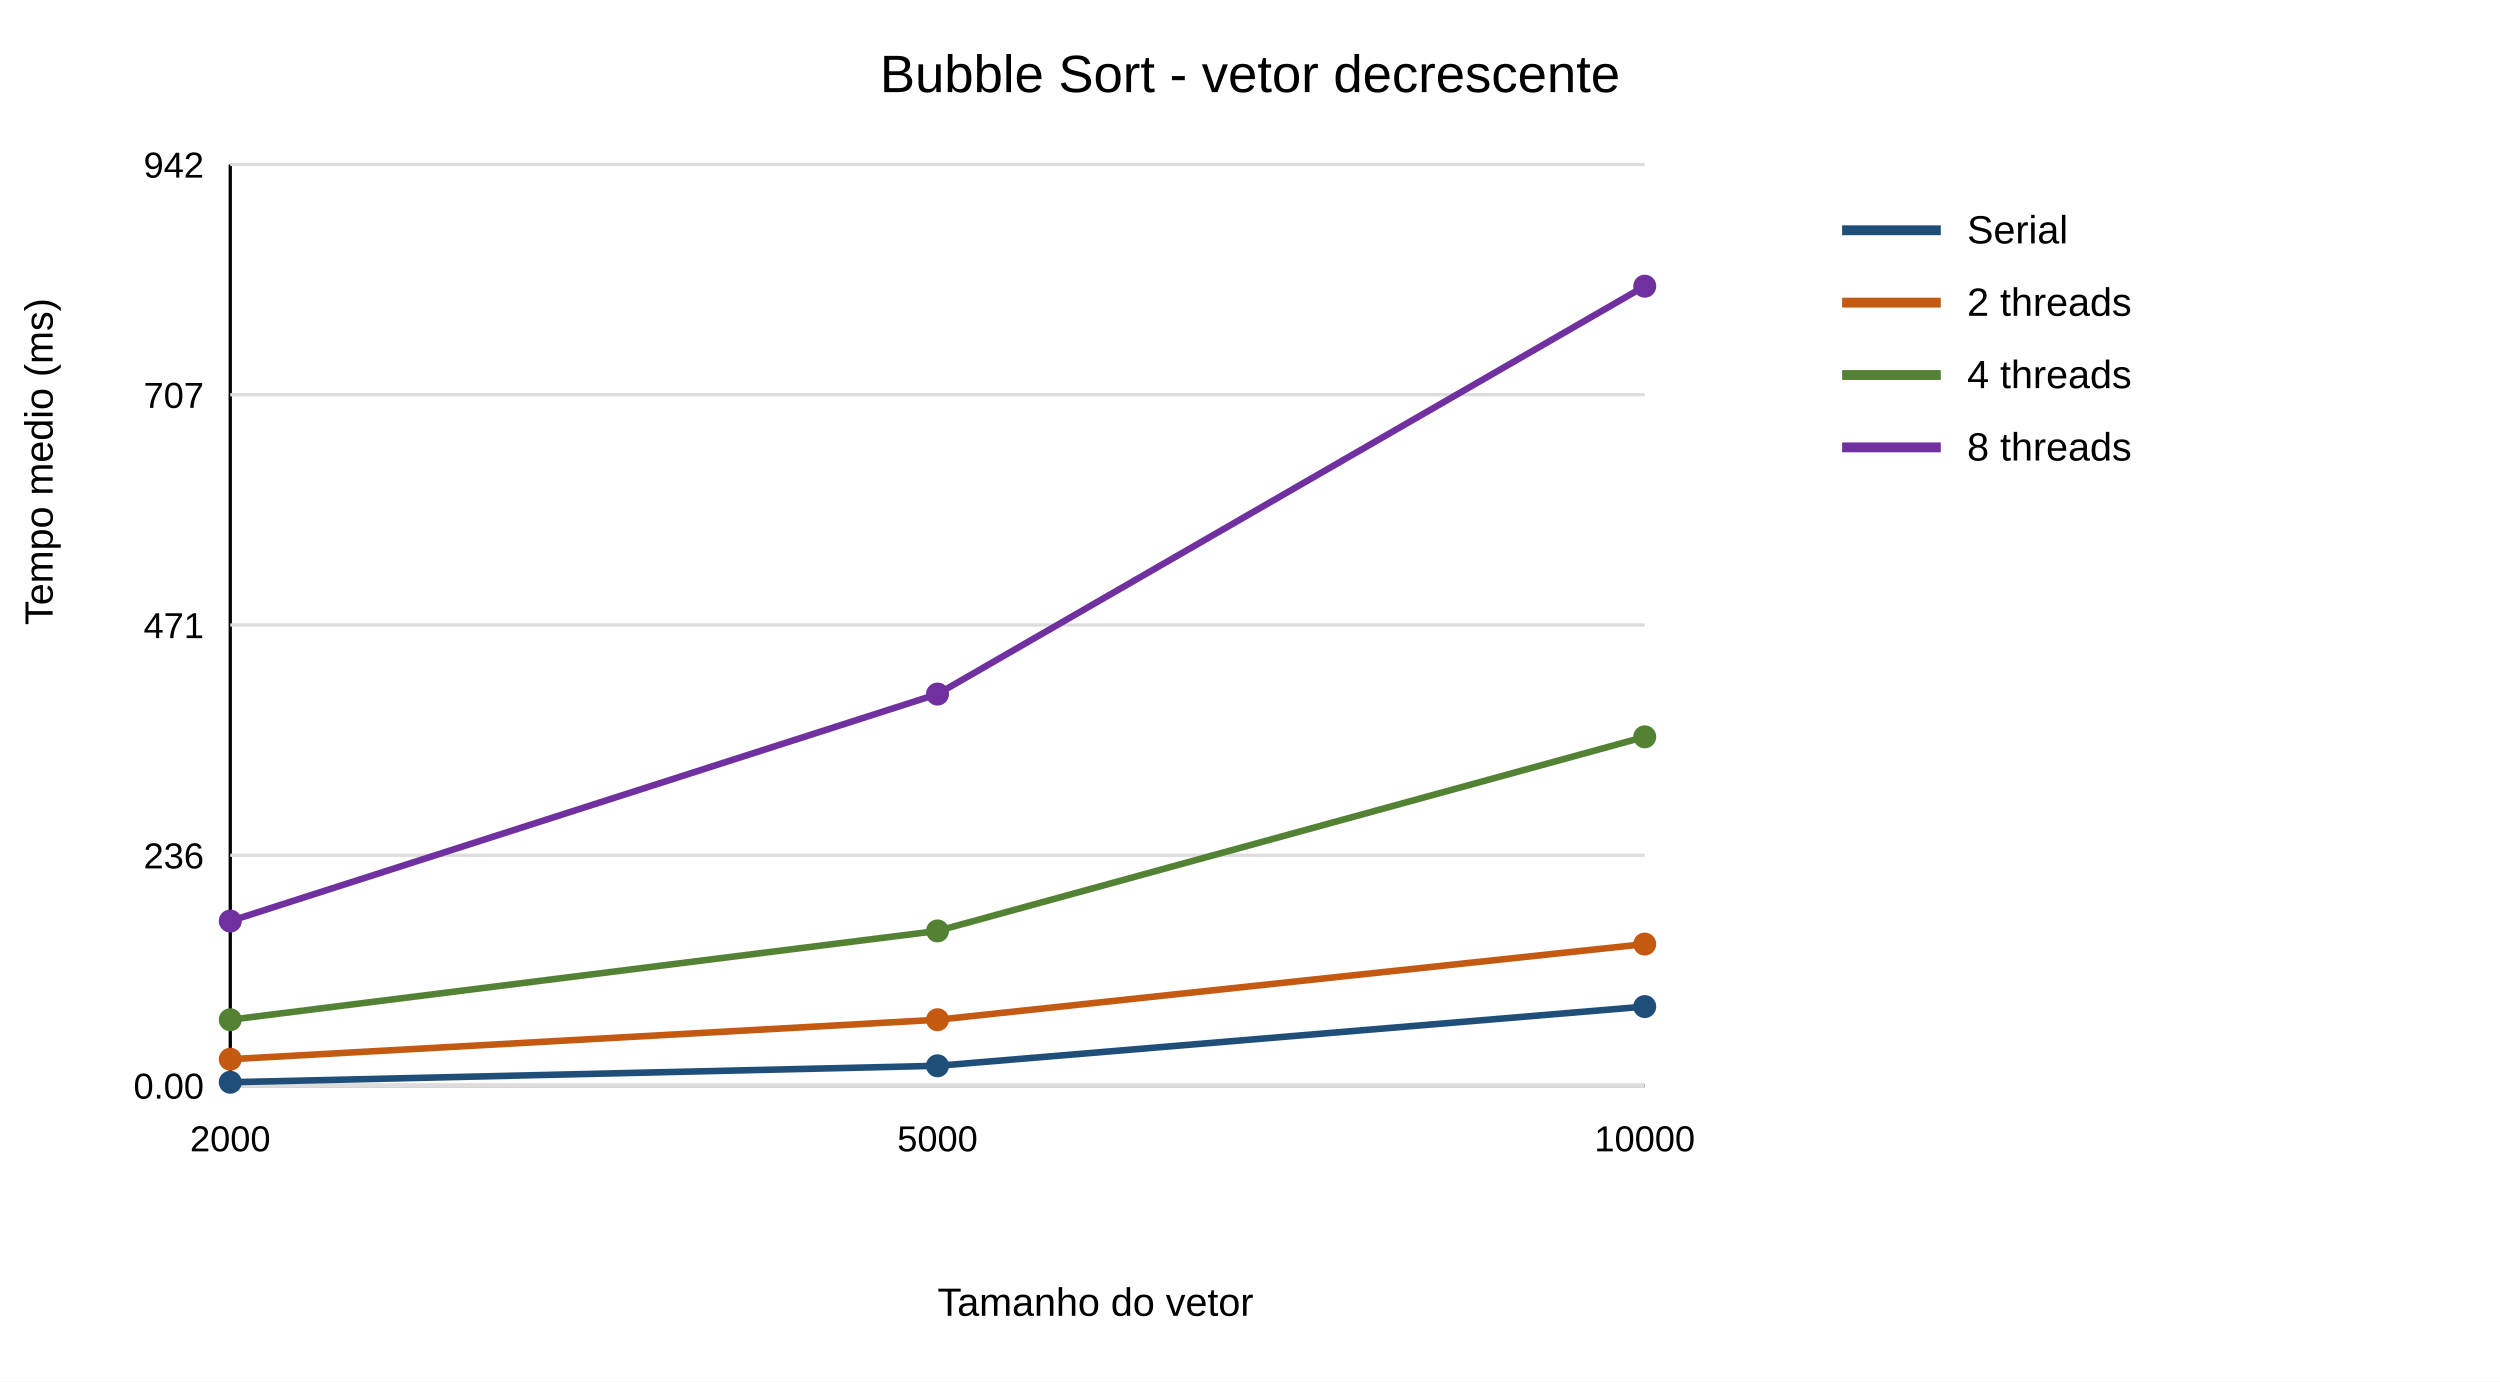
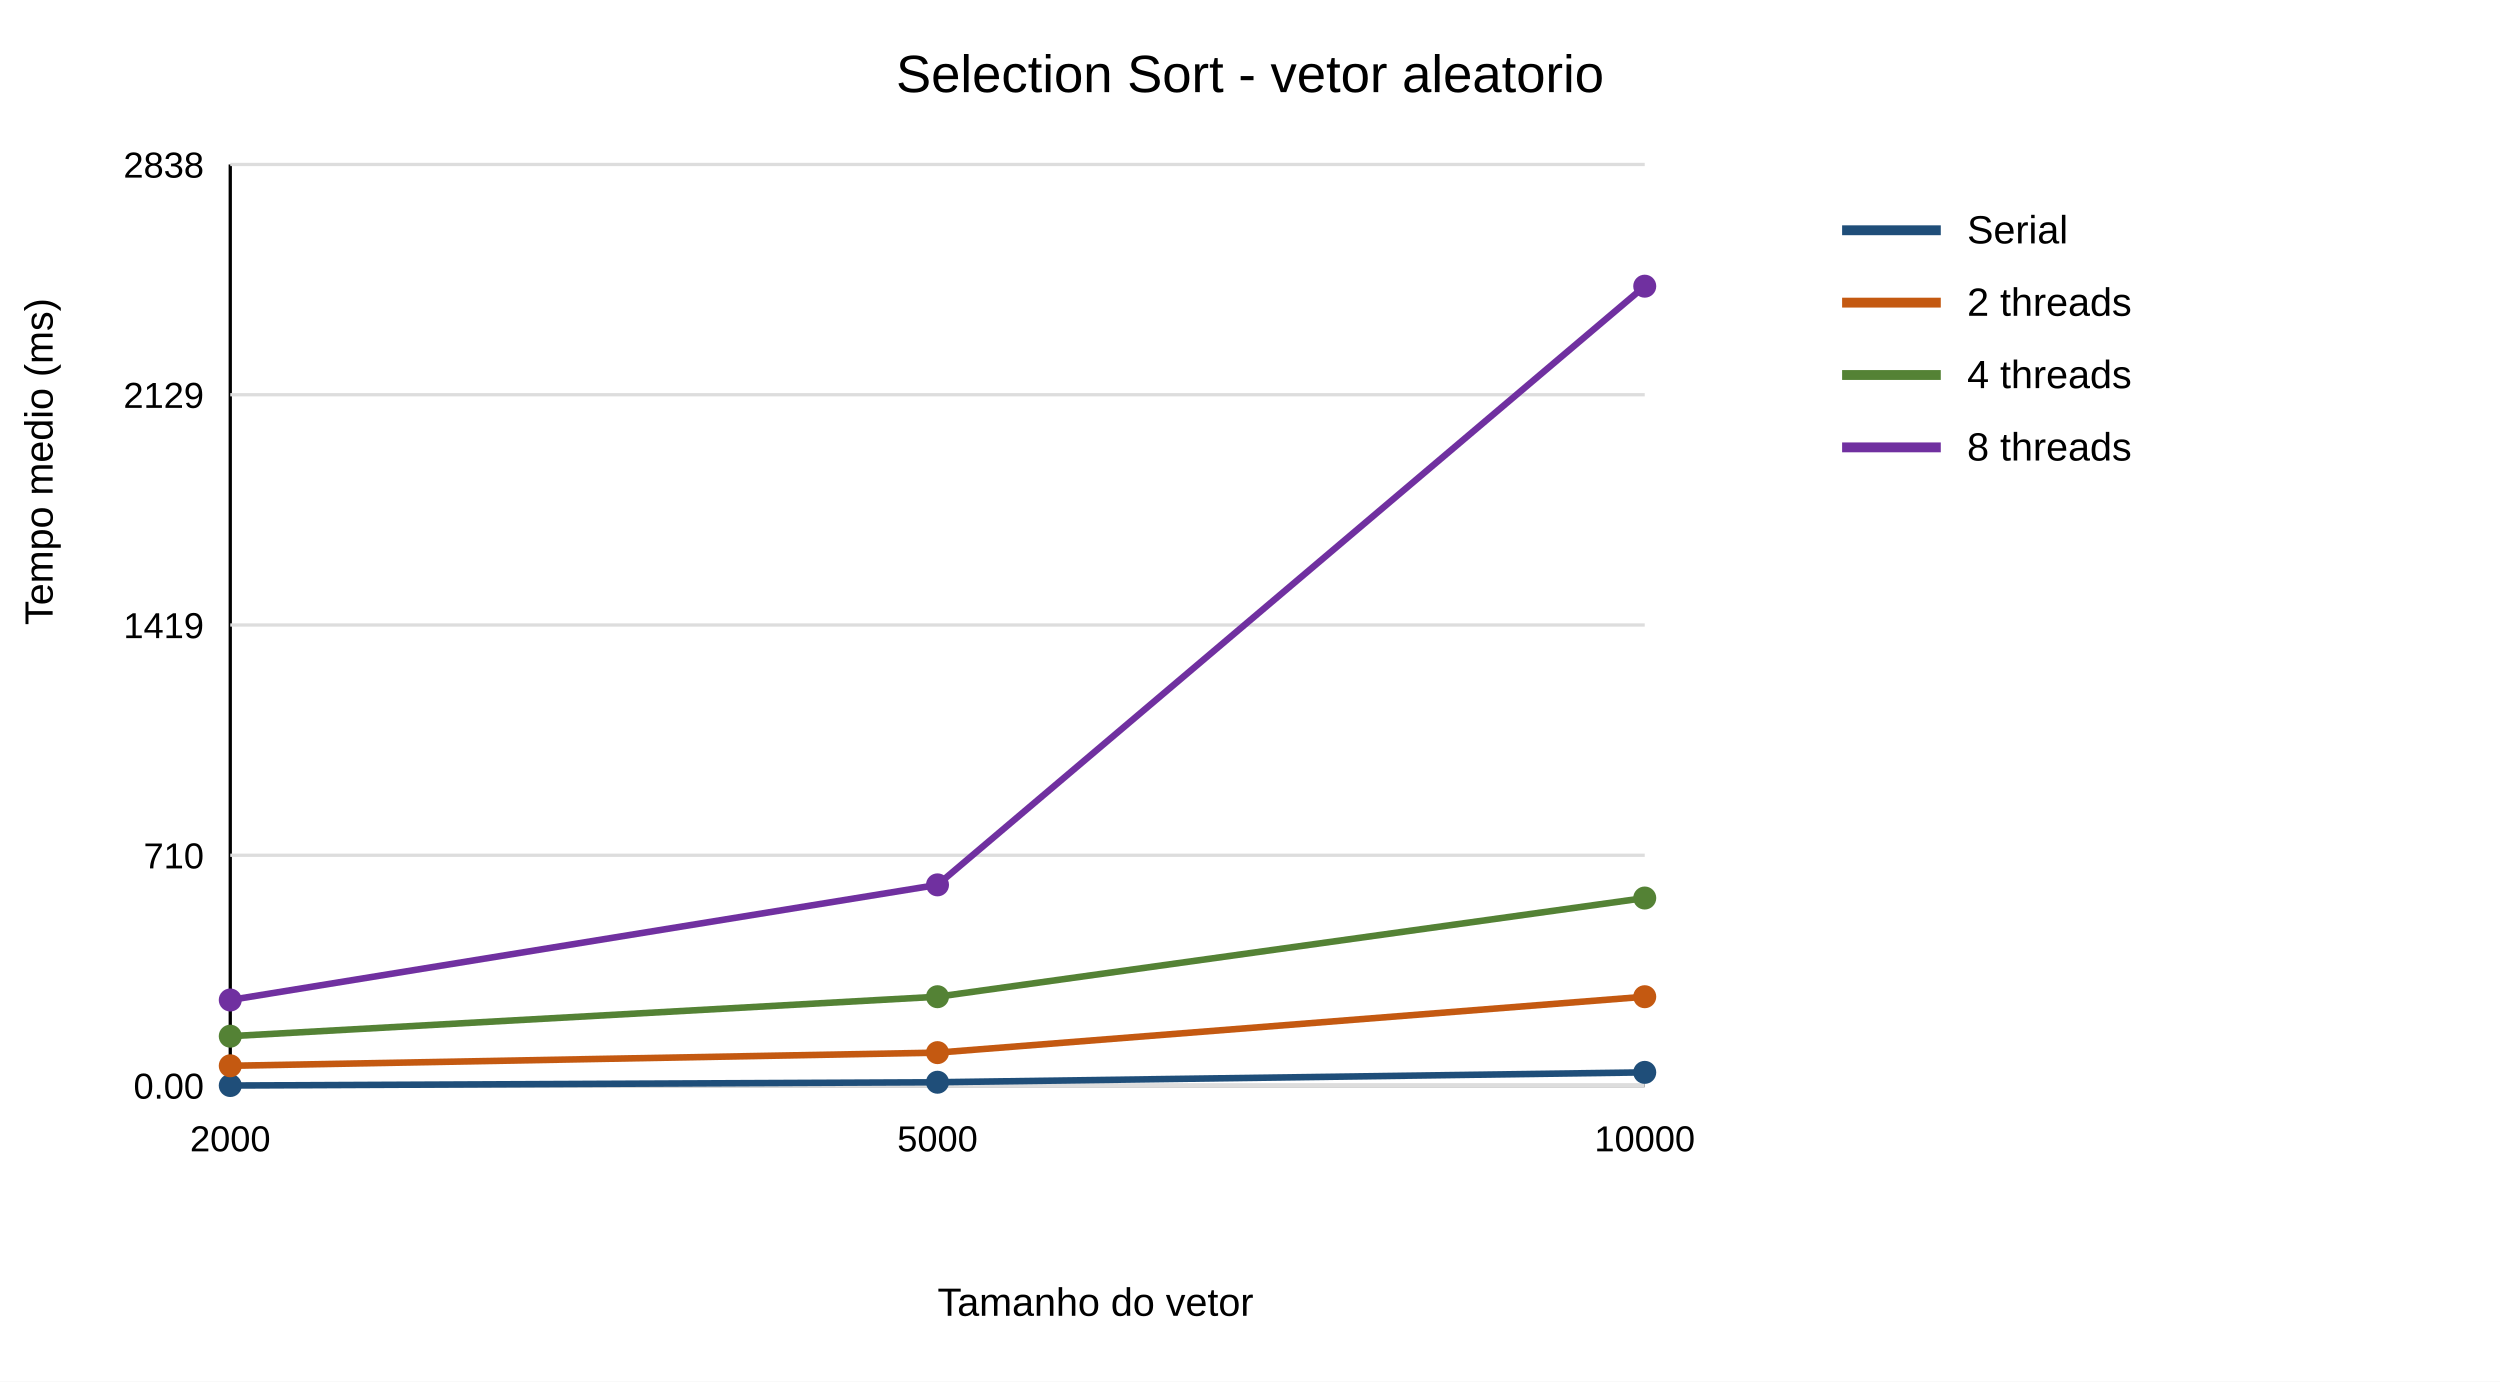
<svg xmlns="http://www.w3.org/2000/svg" width="760" height="420">
  <rect width="100%" height="100%" fill="white" />
-   <text x="380" y="28" text-anchor="middle" font-family="Arial" font-size="16">Bubble Sort - vetor decrescente</text>
+   <text x="380" y="28" text-anchor="middle" font-family="Arial" font-size="16">Selection Sort - vetor aleatorio</text>
  <line x1="70" y1="330" x2="500" y2="330" stroke="black" />
  <line x1="70" y1="50" x2="70" y2="330" stroke="black" />
  <text x="16" y="190" font-family="Arial" font-size="12" transform="rotate(-90 16 190)">Tempo medio (ms)</text>
  <text x="285" y="400" font-family="Arial" font-size="12">Tamanho do vetor</text>
  <line x1="70" y1="330" x2="500" y2="330" stroke="#dddddd" />
  <text x="62" y="334" text-anchor="end" font-family="Arial" font-size="11">0.00</text>
  <line x1="70" y1="260" x2="500" y2="260" stroke="#dddddd" />
-   <text x="62" y="264" text-anchor="end" font-family="Arial" font-size="11">236</text>
+   <text x="62" y="264" text-anchor="end" font-family="Arial" font-size="11">710</text>
  <line x1="70" y1="190" x2="500" y2="190" stroke="#dddddd" />
-   <text x="62" y="194" text-anchor="end" font-family="Arial" font-size="11">471</text>
+   <text x="62" y="194" text-anchor="end" font-family="Arial" font-size="11">1419</text>
  <line x1="70" y1="120" x2="500" y2="120" stroke="#dddddd" />
-   <text x="62" y="124" text-anchor="end" font-family="Arial" font-size="11">707</text>
+   <text x="62" y="124" text-anchor="end" font-family="Arial" font-size="11">2129</text>
  <line x1="70" y1="50" x2="500" y2="50" stroke="#dddddd" />
-   <text x="62" y="54" text-anchor="end" font-family="Arial" font-size="11">942</text>
+   <text x="62" y="54" text-anchor="end" font-family="Arial" font-size="11">2838</text>
  <text x="70" y="350" text-anchor="middle" font-family="Arial" font-size="11">2000</text>
  <text x="285" y="350" text-anchor="middle" font-family="Arial" font-size="11">5000</text>
  <text x="500" y="350" text-anchor="middle" font-family="Arial" font-size="11">10000</text>
-   <circle cx="70" cy="329" r="3.5" fill="#1f4e79" />
-   <circle cx="285" cy="324" r="3.5" fill="#1f4e79" />
-   <circle cx="500" cy="306" r="3.5" fill="#1f4e79" />
-   <polyline fill="none" stroke="#1f4e79" stroke-width="2" points="70,329 285,324 500,306" />
+   <circle cx="70" cy="330" r="3.5" fill="#1f4e79" />
+   <circle cx="285" cy="329" r="3.5" fill="#1f4e79" />
+   <circle cx="500" cy="326" r="3.5" fill="#1f4e79" />
+   <polyline fill="none" stroke="#1f4e79" stroke-width="2" points="70,330 285,329 500,326" />
  <line x1="560" y1="70" x2="590" y2="70" stroke="#1f4e79" stroke-width="3" />
  <text x="598" y="74" font-family="Arial" font-size="12">Serial</text>
-   <circle cx="70" cy="322" r="3.5" fill="#c45911" />
-   <circle cx="285" cy="310" r="3.5" fill="#c45911" />
-   <circle cx="500" cy="287" r="3.5" fill="#c45911" />
-   <polyline fill="none" stroke="#c45911" stroke-width="2" points="70,322 285,310 500,287" />
+   <circle cx="70" cy="324" r="3.5" fill="#c45911" />
+   <circle cx="285" cy="320" r="3.5" fill="#c45911" />
+   <circle cx="500" cy="303" r="3.5" fill="#c45911" />
+   <polyline fill="none" stroke="#c45911" stroke-width="2" points="70,324 285,320 500,303" />
  <line x1="560" y1="92" x2="590" y2="92" stroke="#c45911" stroke-width="3" />
  <text x="598" y="96" font-family="Arial" font-size="12">2 threads</text>
-   <circle cx="70" cy="310" r="3.5" fill="#548235" />
-   <circle cx="285" cy="283" r="3.5" fill="#548235" />
-   <circle cx="500" cy="224" r="3.5" fill="#548235" />
-   <polyline fill="none" stroke="#548235" stroke-width="2" points="70,310 285,283 500,224" />
+   <circle cx="70" cy="315" r="3.5" fill="#548235" />
+   <circle cx="285" cy="303" r="3.5" fill="#548235" />
+   <circle cx="500" cy="273" r="3.5" fill="#548235" />
+   <polyline fill="none" stroke="#548235" stroke-width="2" points="70,315 285,303 500,273" />
  <line x1="560" y1="114" x2="590" y2="114" stroke="#548235" stroke-width="3" />
  <text x="598" y="118" font-family="Arial" font-size="12">4 threads</text>
-   <circle cx="70" cy="280" r="3.5" fill="#7030a0" />
-   <circle cx="285" cy="211" r="3.5" fill="#7030a0" />
+   <circle cx="70" cy="304" r="3.5" fill="#7030a0" />
+   <circle cx="285" cy="269" r="3.5" fill="#7030a0" />
  <circle cx="500" cy="87" r="3.5" fill="#7030a0" />
-   <polyline fill="none" stroke="#7030a0" stroke-width="2" points="70,280 285,211 500,87" />
+   <polyline fill="none" stroke="#7030a0" stroke-width="2" points="70,304 285,269 500,87" />
  <line x1="560" y1="136" x2="590" y2="136" stroke="#7030a0" stroke-width="3" />
  <text x="598" y="140" font-family="Arial" font-size="12">8 threads</text>
</svg>
